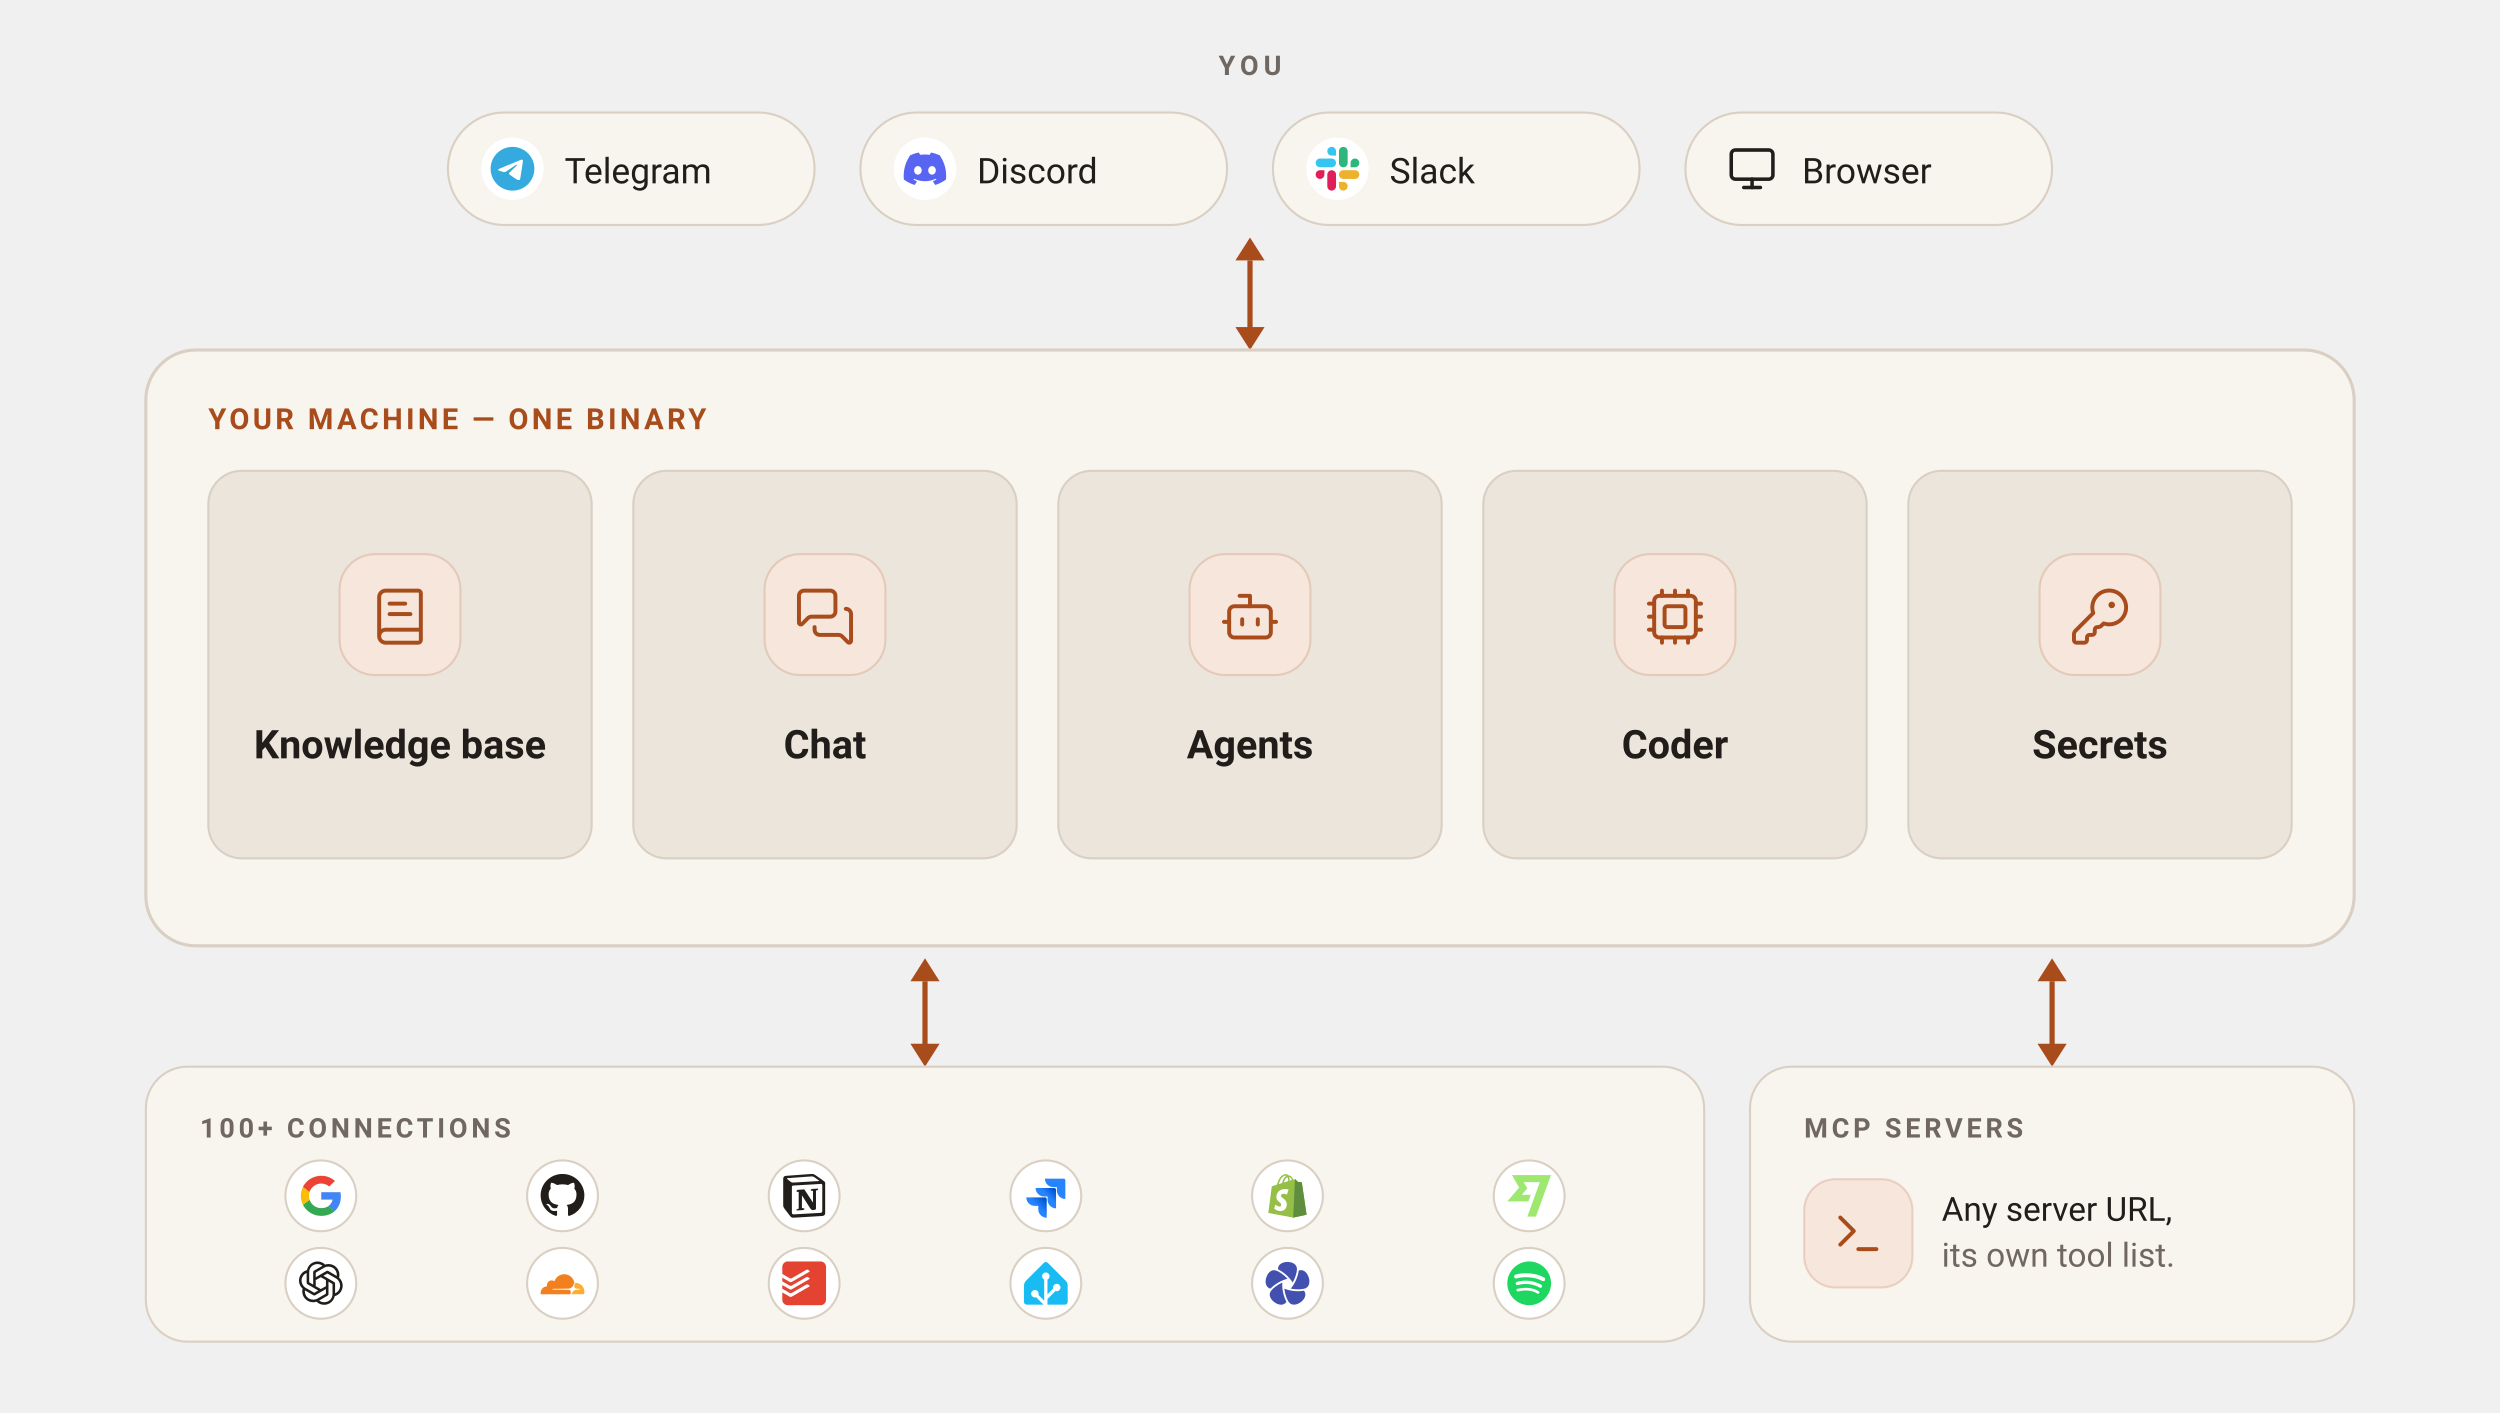
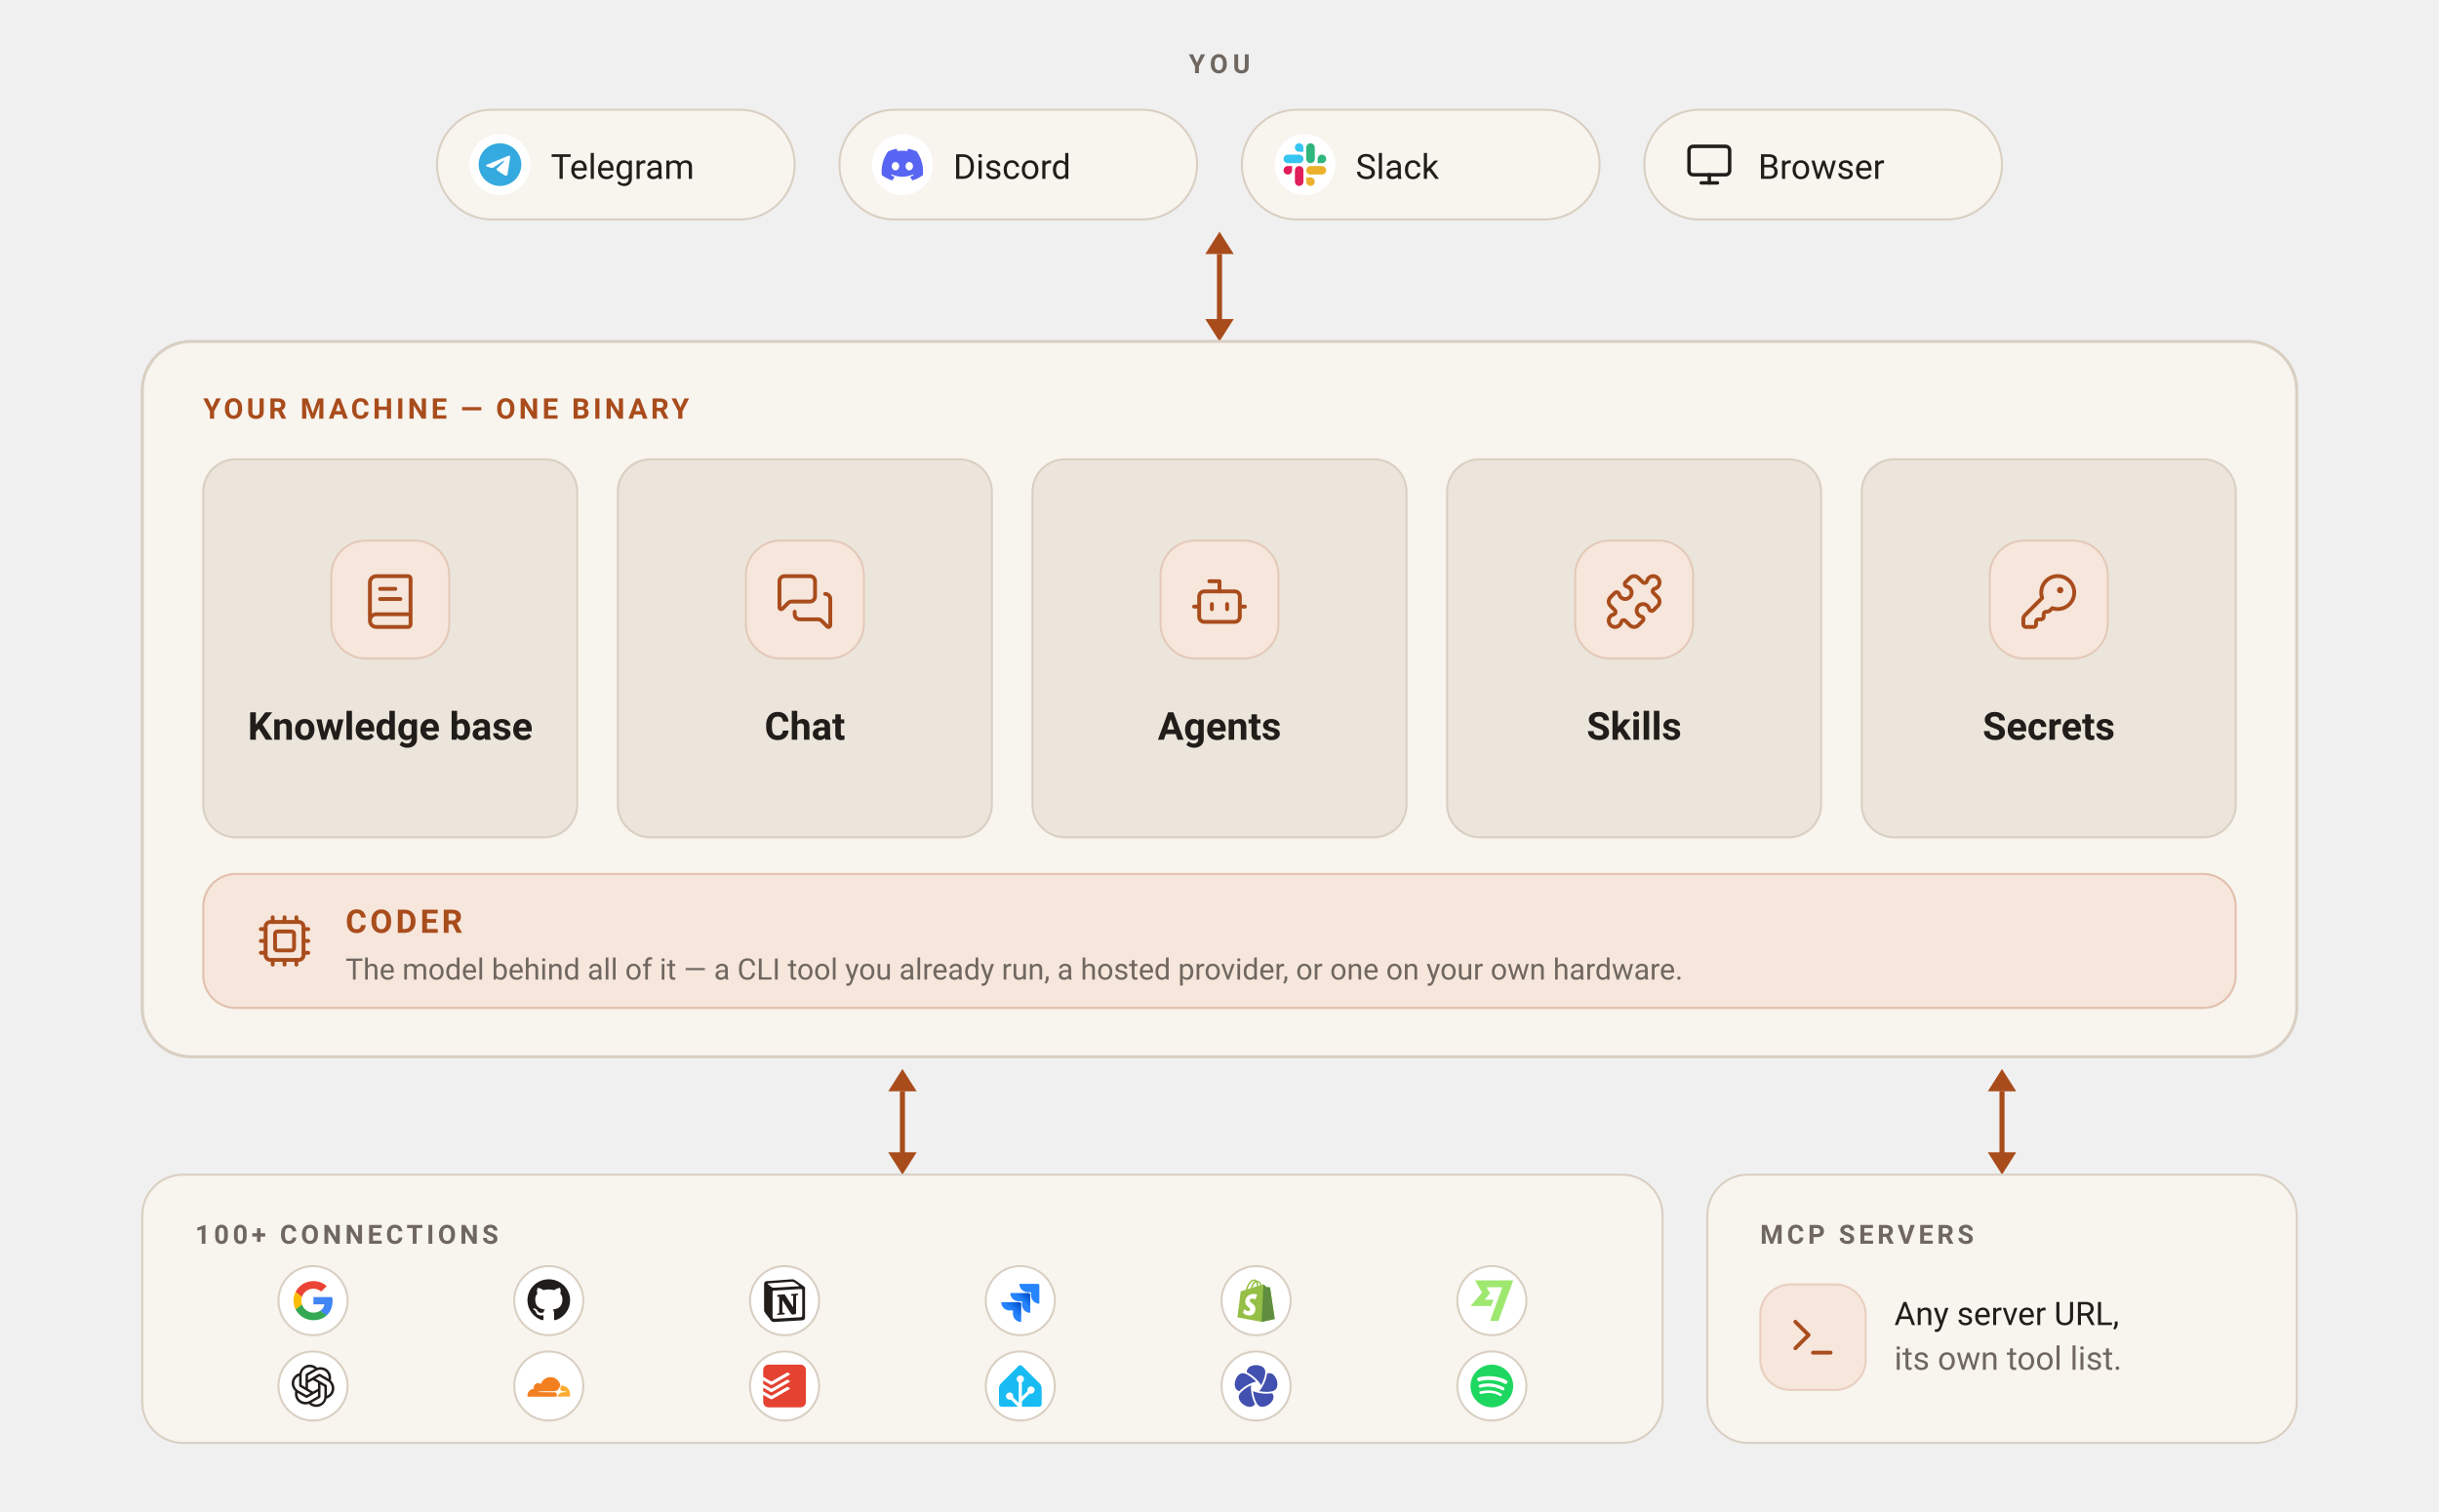
- <svg xmlns="http://www.w3.org/2000/svg" xmlns:xlink="http://www.w3.org/1999/xlink" viewBox="0 0 1200 678" width="1200" height="678" role="img" aria-labelledby="rookery-architecture-telegram-di">
+ <svg xmlns="http://www.w3.org/2000/svg" xmlns:xlink="http://www.w3.org/1999/xlink" viewBox="0 0 1200 744" width="1200" height="744" role="img" aria-labelledby="rookery-architecture-telegram-di">
  <g font-family="ui-sans-serif, system-ui, -apple-system, 'Segoe UI', Roboto, Helvetica, Arial, sans-serif">
    <text x="600" y="36" font-size="13" fill="#6f6760" font-weight="600" text-anchor="middle" letter-spacing="2.4">YOU</text>
    <rect x="215" y="54" width="176" height="54" rx="27.0" fill="#f8f4ee" stroke="#d9cfc2" />
    <circle cx="246" cy="81.0" r="15" fill="#ffffff" />
    <g transform="translate(235.5 70.5) scale(0.042)" color="#211d1a" fill="none">
      <path d="M250 500c138.071 0 250-111.929 250-250S388.071 0 250 0 0 111.929 0 250s111.929 250 250 250z" fill="#34aadf" />
      <path d="M104.047 247.832s125-51.3 168.352-69.364c16.619-7.225 72.977-30.347 72.977-30.347s26.012-10.115 23.844 14.451c-.723 10.116-6.503 45.52-12.283 83.815-8.671 54.191-18.064 113.439-18.064 113.439s-1.445 16.619-13.728 19.509-32.515-10.115-36.127-13.006c-2.891-2.167-54.191-34.682-72.977-50.578-5.058-4.335-10.838-13.005.722-23.121 26.012-23.844 57.081-53.468 75.867-72.254 8.671-8.671 17.341-28.902-18.786-4.336-51.3 35.405-101.878 68.642-101.878 68.642s-11.561 7.225-33.237.722c-21.677-6.502-46.966-15.173-46.966-15.173s-17.34-10.838 12.284-22.399z" fill="#fff" />
    </g>
    <text x="271" y="88" font-size="17" fill="#211d1a">Telegram</text>
    <rect x="413" y="54" width="176" height="54" rx="27.0" fill="#f8f4ee" stroke="#d9cfc2" />
    <circle cx="444" cy="81.0" r="15" fill="#ffffff" />
    <g transform="translate(433.77 73.23) scale(0.02549)" color="#211d1a">
      <path d="m678.27 51.62c90.35 132.84 134.97 282.68 118.29 455.18-.07.73-.45 1.4-1.05 1.84-68.42 50.24-134.71 80.73-200.07 100.95a2.55 2.55 0 0 1 -2.81-.95c-15.1-21.01-28.82-43.16-40.84-66.42-.69-1.37-.06-3.02 1.36-3.56 21.79-8.21 42.51-18.05 62.44-29.7 1.57-.92 1.67-3.17.22-4.25-4.23-3.14-8.42-6.44-12.43-9.74-.75-.61-1.76-.73-2.61-.32-129.39 59.75-271.13 59.75-402.05 0-.85-.38-1.86-.25-2.59.35-4 3.3-8.2 6.57-12.39 9.71-1.45 1.08-1.33 3.33.25 4.25 19.93 11.43 40.65 21.49 62.41 29.74 1.41.54 2.08 2.15 1.38 3.52-11.76 23.29-25.48 45.44-40.86 66.45-.67.85-1.77 1.24-2.81.92-65.05-20.22-131.34-50.71-199.76-100.95-.57-.44-.98-1.14-1.04-1.87-13.94-149.21 14.47-300.29 118.18-455.18.25-.41.63-.73 1.07-.92 51.03-23.42 105.7-40.65 162.84-50.49 1.04-.16 2.08.32 2.62 1.24 7.06 12.5 15.13 28.53 20.59 41.63 60.23-9.2 121.4-9.2 182.89 0 5.46-12.82 13.25-29.13 20.28-41.63a2.47 2.47 0 0 1 2.62-1.24c57.17 9.87 111.84 27.1 162.83 50.49.45.19.82.51 1.04.95zm-339.04 283.7c.63-44.11-31.53-80.61-71.9-80.61-40.04 0-71.89 36.18-71.89 80.61 0 44.42 32.48 80.6 71.89 80.6 40.05 0 71.9-36.18 71.9-80.6zm265.82 0c.63-44.11-31.53-80.61-71.89-80.61-40.05 0-71.9 36.18-71.9 80.61 0 44.42 32.48 80.6 71.9 80.6 40.36 0 71.89-36.18 71.89-80.6z" fill="#5865f2" />
    </g>
    <text x="469" y="88" font-size="17" fill="#211d1a">Discord</text>
    <rect x="611" y="54" width="176" height="54" rx="27.0" fill="#f8f4ee" stroke="#d9cfc2" />
    <circle cx="642" cy="81.0" r="15" fill="#ffffff" />
    <g transform="translate(631.52 70.5) scale(0.00856)" color="#211d1a">
      <g clip-rule="evenodd" fill-rule="evenodd">
        <path d="m897.4 0c-135.3.1-244.8 109.9-244.7 245.2-.1 135.3 109.5 245.1 244.8 245.2h244.8v-245.1c.1-135.3-109.5-245.1-244.9-245.3.1 0 .1 0 0 0m0 654h-652.6c-135.3.1-244.9 109.9-244.8 245.2-.2 135.3 109.4 245.1 244.7 245.3h652.7c135.3-.1 244.9-109.9 244.8-245.2.1-135.4-109.5-245.2-244.8-245.3z" fill="#36c5f0" />
        <path d="m2447.6 899.2c.1-135.3-109.5-245.1-244.8-245.2-135.3.1-244.9 109.9-244.8 245.2v245.3h244.8c135.3-.1 244.9-109.9 244.8-245.3zm-652.7 0v-654c.1-135.2-109.4-245-244.7-245.2-135.3.1-244.9 109.9-244.8 245.2v654c-.2 135.3 109.4 245.1 244.7 245.3 135.3-.1 244.9-109.9 244.8-245.3z" fill="#2eb67d" />
        <path d="m1550.1 2452.5c135.3-.1 244.9-109.9 244.8-245.2.1-135.3-109.5-245.1-244.8-245.2h-244.8v245.2c-.1 135.2 109.5 245 244.8 245.2zm0-654.1h652.7c135.3-.1 244.9-109.9 244.8-245.2.2-135.3-109.4-245.1-244.7-245.3h-652.7c-135.3.1-244.9 109.9-244.8 245.2-.1 135.4 109.4 245.2 244.7 245.3z" fill="#ecb22e" />
        <path d="m0 1553.2c-.1 135.3 109.5 245.1 244.8 245.2 135.3-.1 244.9-109.9 244.8-245.2v-245.2h-244.8c-135.3.1-244.9 109.9-244.8 245.2zm652.7 0v654c-.2 135.3 109.4 245.1 244.7 245.3 135.3-.1 244.9-109.9 244.8-245.2v-653.9c.2-135.3-109.4-245.1-244.7-245.3-135.4 0-244.9 109.8-244.8 245.1 0 0 0 .1 0 0" fill="#e01e5a" />
      </g>
    </g>
    <text x="667" y="88" font-size="17" fill="#211d1a">Slack</text>
    <rect x="809" y="54" width="176" height="54" rx="27.0" fill="#f8f4ee" stroke="#d9cfc2" />
    <g transform="translate(829 69) scale(1)" fill="none" stroke="#211d1a" color="#211d1a" stroke-width="1.700" stroke-linecap="round" stroke-linejoin="round">
      <rect width="20" height="14" x="2" y="3" rx="2" />
      <line x1="8" x2="16" y1="21" y2="21" />
      <line x1="12" x2="12" y1="17" y2="21" />
    </g>
    <text x="865" y="88" font-size="17" fill="#211d1a">Browser</text>
    <path d="M600 125V159" stroke="#a94c1c" stroke-width="2.5" />
    <path d="M593 157l7 11 7 -11z" fill="#a94c1c" />
    <path d="M593 125l7 -11 7 11z" fill="#a94c1c" />
-     <rect x="70" y="168" width="1060" height="286" rx="24" fill="#f8f4ee" stroke="#d9cfc2" stroke-width="1.5" />
+     <rect x="70" y="168" width="1060" height="352" rx="24" fill="#f8f4ee" stroke="#d9cfc2" stroke-width="1.5" />
    <text x="100" y="206" font-size="14" fill="#a94c1c" font-weight="600" letter-spacing="1.6">YOUR MACHINE — ONE BINARY</text>
    <rect x="100" y="226" width="184" height="186" rx="16" fill="#ece5db" stroke="#d9cfc2" />
    <rect x="163" y="266" width="58" height="58" rx="17" fill="#f6e6dc" stroke="#a94c1c" stroke-opacity="0.18" />
    <g transform="translate(177 281) scale(1.25)" fill="none" stroke="#a94c1c" color="#a94c1c" stroke-width="1.520" stroke-linecap="round" stroke-linejoin="round">
      <path d="M4 19.5v-15A2.5 2.5 0 0 1 6.5 2H19a1 1 0 0 1 1 1v18a1 1 0 0 1-1 1H6.5a1 1 0 0 1 0-5H20" />
      <path d="M8 11h8" />
      <path d="M8 7h6" />
    </g>
    <text x="192" y="364" font-size="19" fill="#211d1a" font-weight="600" text-anchor="middle">Knowledge base</text>
    <rect x="304" y="226" width="184" height="186" rx="16" fill="#ece5db" stroke="#d9cfc2" />
    <rect x="367" y="266" width="58" height="58" rx="17" fill="#f6e6dc" stroke="#a94c1c" stroke-opacity="0.18" />
    <g transform="translate(381 281) scale(1.25)" fill="none" stroke="#a94c1c" color="#a94c1c" stroke-width="1.520" stroke-linecap="round" stroke-linejoin="round">
      <path d="M16 10a2 2 0 0 1-2 2H6.828a2 2 0 0 0-1.414.586l-2.202 2.202A.71.71 0 0 1 2 14.286V4a2 2 0 0 1 2-2h10a2 2 0 0 1 2 2z" />
      <path d="M20 9a2 2 0 0 1 2 2v10.286a.71.71 0 0 1-1.212.502l-2.202-2.202A2 2 0 0 0 17.172 19H10a2 2 0 0 1-2-2v-1" />
    </g>
    <text x="396" y="364" font-size="19" fill="#211d1a" font-weight="600" text-anchor="middle">Chat</text>
    <rect x="508" y="226" width="184" height="186" rx="16" fill="#ece5db" stroke="#d9cfc2" />
    <rect x="571" y="266" width="58" height="58" rx="17" fill="#f6e6dc" stroke="#a94c1c" stroke-opacity="0.18" />
    <g transform="translate(585 281) scale(1.25)" fill="none" stroke="#a94c1c" color="#a94c1c" stroke-width="1.520" stroke-linecap="round" stroke-linejoin="round">
      <path d="M12 8V4H8" />
      <rect width="16" height="12" x="4" y="8" rx="2" />
      <path d="M2 14h2" />
      <path d="M20 14h2" />
      <path d="M15 13v2" />
      <path d="M9 13v2" />
    </g>
    <text x="600" y="364" font-size="19" fill="#211d1a" font-weight="600" text-anchor="middle">Agents</text>
    <rect x="712" y="226" width="184" height="186" rx="16" fill="#ece5db" stroke="#d9cfc2" />
    <rect x="775" y="266" width="58" height="58" rx="17" fill="#f6e6dc" stroke="#a94c1c" stroke-opacity="0.18" />
    <g transform="translate(789 281) scale(1.25)" fill="none" stroke="#a94c1c" color="#a94c1c" stroke-width="1.520" stroke-linecap="round" stroke-linejoin="round">
+       <path d="M15.39 4.39a1 1 0 0 0 1.68-.474 2.5 2.5 0 1 1 3.014 3.015 1 1 0 0 0-.474 1.68l1.683 1.682a2.414 2.414 0 0 1 0 3.414L19.61 15.39a1 1 0 0 1-1.68-.474 2.5 2.5 0 1 0-3.014 3.015 1 1 0 0 1 .474 1.68l-1.683 1.682a2.414 2.414 0 0 1-3.414 0L8.61 19.61a1 1 0 0 0-1.68.474 2.5 2.5 0 1 1-3.014-3.015 1 1 0 0 0 .474-1.68l-1.683-1.682a2.414 2.414 0 0 1 0-3.414L4.39 8.61a1 1 0 0 1 1.68.474 2.5 2.5 0 1 0 3.014-3.015 1 1 0 0 1-.474-1.68l1.683-1.682a2.414 2.414 0 0 1 3.414 0z" />
+     </g>
+     <text x="804" y="364" font-size="19" fill="#211d1a" font-weight="600" text-anchor="middle">Skills</text>
+     <rect x="916" y="226" width="184" height="186" rx="16" fill="#ece5db" stroke="#d9cfc2" />
+     <rect x="979" y="266" width="58" height="58" rx="17" fill="#f6e6dc" stroke="#a94c1c" stroke-opacity="0.18" />
+     <g transform="translate(993 281) scale(1.25)" fill="none" stroke="#a94c1c" color="#a94c1c" stroke-width="1.520" stroke-linecap="round" stroke-linejoin="round">
+       <path d="M2.586 17.414A2 2 0 0 0 2 18.828V21a1 1 0 0 0 1 1h3a1 1 0 0 0 1-1v-1a1 1 0 0 1 1-1h1a1 1 0 0 0 1-1v-1a1 1 0 0 1 1-1h.172a2 2 0 0 0 1.414-.586l.814-.814a6.5 6.5 0 1 0-4-4z" />
+       <circle cx="16.5" cy="7.5" r=".5" fill="currentColor" />
+     </g>
+     <text x="1008" y="364" font-size="19" fill="#211d1a" font-weight="600" text-anchor="middle">Secrets</text>
+     <rect x="100" y="430" width="1000" height="66" rx="16" fill="#f6e6dc" stroke="#a94c1c" stroke-opacity="0.28" />
+     <g transform="translate(126 449) scale(1.1667)" fill="none" stroke="#a94c1c" color="#a94c1c" stroke-width="1.629" stroke-linecap="round" stroke-linejoin="round">
      <path d="M12 20v2" />
      <path d="M12 2v2" />
      <path d="M17 20v2" />
      <path d="M17 2v2" />
      <path d="M2 12h2" />
      <path d="M2 17h2" />
      <path d="M2 7h2" />
      <path d="M20 12h2" />
      <path d="M20 17h2" />
      <path d="M20 7h2" />
      <path d="M7 20v2" />
      <path d="M7 2v2" />
      <rect x="4" y="4" width="16" height="16" rx="2" />
      <rect x="8" y="8" width="8" height="8" rx="1" />
    </g>
-     <text x="804" y="364" font-size="19" fill="#211d1a" font-weight="600" text-anchor="middle">Coder</text>
-     <rect x="916" y="226" width="184" height="186" rx="16" fill="#ece5db" stroke="#d9cfc2" />
-     <rect x="979" y="266" width="58" height="58" rx="17" fill="#f6e6dc" stroke="#a94c1c" stroke-opacity="0.18" />
-     <g transform="translate(993 281) scale(1.25)" fill="none" stroke="#a94c1c" color="#a94c1c" stroke-width="1.520" stroke-linecap="round" stroke-linejoin="round">
-       <path d="M2.586 17.414A2 2 0 0 0 2 18.828V21a1 1 0 0 0 1 1h3a1 1 0 0 0 1-1v-1a1 1 0 0 1 1-1h1a1 1 0 0 0 1-1v-1a1 1 0 0 1 1-1h.172a2 2 0 0 0 1.414-.586l.814-.814a6.5 6.5 0 1 0-4-4z" />
-       <circle cx="16.5" cy="7.5" r=".5" fill="currentColor" />
-     </g>
-     <text x="1008" y="364" font-size="19" fill="#211d1a" font-weight="600" text-anchor="middle">Secrets</text>
-     <path d="M444 471V503" stroke="#a94c1c" stroke-width="2.5" />
-     <path d="M437 501l7 11 7 -11z" fill="#a94c1c" />
-     <path d="M437 471l7 -11 7 11z" fill="#a94c1c" />
-     <path d="M985 471V503" stroke="#a94c1c" stroke-width="2.5" />
-     <path d="M978 501l7 11 7 -11z" fill="#a94c1c" />
-     <path d="M978 471l7 -11 7 11z" fill="#a94c1c" />
-     <rect x="70" y="512" width="748" height="132" rx="20" fill="#f8f4ee" stroke="#d9cfc2" />
-     <text x="96" y="546" font-size="13" fill="#6f6760" font-weight="600" letter-spacing="1.8">100+ CONNECTIONS</text>
-     <circle cx="154" cy="574" r="17" fill="#ffffff" stroke="#d9cfc2" />
-     <g transform="translate(143.5 563.5) scale(0.875)" color="#211d1a">
+     <text x="170" y="459" font-size="16" fill="#a94c1c" font-weight="600" letter-spacing="1.6">CODER</text>
+     <text x="170" y="482" font-size="14.5" fill="#6f6760">The model behind all of it — a CLI tool you already run, a hosted provider, or one on your own hardware.</text>
+     <path d="M444 537V569" stroke="#a94c1c" stroke-width="2.5" />
+     <path d="M437 567l7 11 7 -11z" fill="#a94c1c" />
+     <path d="M437 537l7 -11 7 11z" fill="#a94c1c" />
+     <path d="M985 537V569" stroke="#a94c1c" stroke-width="2.5" />
+     <path d="M978 567l7 11 7 -11z" fill="#a94c1c" />
+     <path d="M978 537l7 -11 7 11z" fill="#a94c1c" />
+     <rect x="70" y="578" width="748" height="132" rx="20" fill="#f8f4ee" stroke="#d9cfc2" />
+     <text x="96" y="612" font-size="13" fill="#6f6760" font-weight="600" letter-spacing="1.8">100+ CONNECTIONS</text>
+     <circle cx="154" cy="640" r="17" fill="#ffffff" stroke="#d9cfc2" />
+     <g transform="translate(143.5 629.5) scale(0.875)" color="#211d1a">
      <path d="M23 12.245c0-.905-.075-1.565-.236-2.25h-10.54v4.083h6.186c-.124 1.014-.797 2.542-2.294 3.569l-.021.136 3.332 2.53.23.022C21.779 18.417 23 15.593 23 12.245z" fill="#4285F4" />
      <path d="M12.225 23c3.03 0 5.574-.978 7.433-2.665l-3.542-2.688c-.948.648-2.22 1.1-3.891 1.1a6.745 6.745 0 01-6.386-4.572l-.132.011-3.465 2.628-.045.124C4.043 20.531 7.835 23 12.225 23z" fill="#34A853" />
      <path d="M5.84 14.175A6.65 6.65 0 015.463 12c0-.758.138-1.491.361-2.175l-.006-.147-3.508-2.67-.115.054A10.831 10.831 0 001 12c0 1.772.436 3.447 1.197 4.938l3.642-2.763z" fill="#FBBC05" />
      <path d="M12.225 5.253c2.108 0 3.529.892 4.34 1.638l3.167-3.031C17.787 2.088 15.255 1 12.225 1 7.834 1 4.043 3.469 2.197 7.062l3.63 2.763a6.77 6.77 0 016.398-4.572z" fill="#EB4335" />
    </g>
-     <circle cx="270" cy="574" r="17" fill="#ffffff" stroke="#d9cfc2" />
-     <g transform="translate(259.5 563.5) scale(0.875)" color="#211d1a" fill="currentColor" fill-rule="evenodd">
+     <circle cx="270" cy="640" r="17" fill="#ffffff" stroke="#d9cfc2" />
+     <g transform="translate(259.5 629.5) scale(0.875)" color="#211d1a" fill="currentColor" fill-rule="evenodd">
      <path d="M12 0c6.63 0 12 5.276 12 11.79-.001 5.067-3.29 9.567-8.175 11.187-.6.118-.825-.25-.825-.56 0-.398.015-1.665.015-3.242 0-1.105-.375-1.813-.81-2.181 2.67-.295 5.475-1.297 5.475-5.822 0-1.297-.465-2.344-1.23-3.169.12-.295.54-1.503-.12-3.125 0 0-1.005-.324-3.3 1.209a11.32 11.32 0 00-3-.398c-1.02 0-2.04.133-3 .398-2.295-1.518-3.3-1.209-3.3-1.209-.66 1.622-.24 2.83-.12 3.125-.765.825-1.23 1.887-1.23 3.169 0 4.51 2.79 5.527 5.46 5.822-.345.294-.66.81-.765 1.577-.69.31-2.415.81-3.495-.973-.225-.354-.9-1.223-1.845-1.209-1.005.015-.405.56.015.781.51.28 1.095 1.327 1.23 1.666.24.663 1.02 1.93 4.035 1.385 0 .988.015 1.916.015 2.196 0 .31-.225.664-.825.56C3.303 21.374-.003 16.867 0 11.791 0 5.276 5.37 0 12 0z" />
    </g>
-     <circle cx="386" cy="574" r="17" fill="#ffffff" stroke="#d9cfc2" />
-     <g transform="translate(375.5 563.5) scale(0.875)" color="#211d1a" fill="currentColor" fill-rule="evenodd">
+     <circle cx="386" cy="640" r="17" fill="#ffffff" stroke="#d9cfc2" />
+     <g transform="translate(375.5 629.5) scale(0.875)" color="#211d1a" fill="currentColor" fill-rule="evenodd">
      <path clip-rule="evenodd" d="M15.257.055l-13.31.98C.874 1.128.5 1.83.5 2.667v14.559c0 .654.233 1.213.794 1.96l3.129 4.06c.513.653.98.794 1.962.745l15.457-.932c1.307-.093 1.681-.7 1.681-1.727V4.954c0-.53-.21-.684-.829-1.135l-.106-.078L18.34.755c-1.027-.746-1.45-.84-3.083-.7zm-8.521 4.63c-1.263.086-1.549.105-2.266-.477L2.647 2.76c-.186-.187-.092-.42.375-.466l12.796-.933c1.074-.094 1.634.28 2.054.606l2.195 1.587c.093.047.326.326.047.326l-13.216.794-.162.01zM5.263 21.193V7.287c0-.606.187-.886.748-.933l15.176-.886c.515-.047.748.28.748.886v13.81c0 .609-.093 1.122-.934 1.168l-14.523.84c-.842.047-1.215-.232-1.215-.98zm14.338-13.16c.093.422 0 .842-.422.89l-.699.139v10.264c-.608.327-1.168.513-1.635.513-.747 0-.934-.232-1.495-.932l-4.576-7.185v6.952l1.448.327s0 .84-1.169.84l-3.221.186c-.094-.187 0-.654.327-.747l.84-.232V9.853L7.832 9.76c-.093-.42.14-1.026.794-1.073l3.456-.232 4.763 7.279v-6.44l-1.214-.14c-.094-.513.28-.887.747-.933l3.223-.187z" />
    </g>
-     <circle cx="502" cy="574" r="17" fill="#ffffff" stroke="#d9cfc2" />
-     <g transform="translate(492.62 565.75) scale(0.07344)" color="#211d1a">
+     <circle cx="502" cy="640" r="17" fill="#ffffff" stroke="#d9cfc2" />
+     <g transform="translate(492.62 631.75) scale(0.07344)" color="#211d1a">
      <linearGradient id="jira-a">
        <stop offset=".18" stop-color="#0052cc" />
        <stop offset="1" stop-color="#2684ff" />
      </linearGradient>
      <linearGradient id="jira-b" x1="98.031%" x2="58.888%" xlink:href="#jira-a" y1=".161%" y2="40.766%" />
      <linearGradient id="jira-c" x1="100.665%" x2="55.402%" xlink:href="#jira-a" y1=".455%" y2="44.727%" />
      <path d="M244.658 0H121.707a55.502 55.502 0 0 0 55.502 55.502h22.649V77.37c.02 30.625 24.841 55.447 55.466 55.467V10.666C255.324 4.777 250.55 0 244.658 0z" fill="#2684ff" />
      <path d="M183.822 61.262H60.872c.019 30.625 24.84 55.447 55.466 55.467h22.649v21.938c.039 30.625 24.877 55.43 55.502 55.43V71.93c0-5.891-4.776-10.667-10.667-10.667z" fill="url(#jira-b)" />
      <path d="M122.951 122.489H0c0 30.653 24.85 55.502 55.502 55.502h22.72v21.867c.02 30.597 24.798 55.408 55.396 55.466V133.156c0-5.891-4.776-10.667-10.667-10.667z" fill="url(#jira-c)" />
    </g>
-     <circle cx="618" cy="574" r="17" fill="#ffffff" stroke="#d9cfc2" />
-     <g transform="translate(608.79 563.5) scale(0.07192)" color="#211d1a">
+     <circle cx="618" cy="640" r="17" fill="#ffffff" stroke="#d9cfc2" />
+     <g transform="translate(608.79 629.5) scale(0.07192)" color="#211d1a">
      <path d="M223.774 57.34c-.201-1.46-1.48-2.268-2.537-2.357-1.055-.088-23.383-1.743-23.383-1.743s-15.507-15.395-17.209-17.099c-1.703-1.703-5.029-1.185-6.32-.805-.19.056-3.388 1.043-8.678 2.68-5.18-14.906-14.322-28.604-30.405-28.604-.444 0-.901.018-1.358.044C129.31 3.407 123.644.779 118.75.779c-37.465 0-55.364 46.835-60.976 70.635-14.558 4.511-24.9 7.718-26.221 8.133-8.126 2.549-8.383 2.805-9.45 10.462C21.3 95.806.038 260.235.038 260.235l165.678 31.042 89.77-19.42S223.973 58.8 223.775 57.34zM156.49 40.848l-14.019 4.339c.005-.988.01-1.96.01-3.023 0-9.264-1.286-16.723-3.349-22.636 8.287 1.04 13.806 10.469 17.358 21.32zm-27.638-19.483c2.304 5.773 3.802 14.058 3.802 25.238 0 .572-.005 1.095-.01 1.624-9.117 2.824-19.024 5.89-28.953 8.966 5.575-21.516 16.025-31.908 25.161-35.828zm-11.131-10.537c1.617 0 3.246.549 4.805 1.622-12.007 5.65-24.877 19.88-30.312 48.297l-22.886 7.088C75.694 46.16 90.81 10.828 117.72 10.828z" fill="#95BF46" />
      <path d="M221.237 54.983c-1.055-.088-23.383-1.743-23.383-1.743s-15.507-15.395-17.209-17.099c-.637-.634-1.496-.959-2.394-1.099l-12.527 256.233 89.762-19.418S223.972 58.8 223.774 57.34c-.201-1.46-1.48-2.268-2.537-2.357" fill="#5E8E3E" />
      <path d="M135.242 104.585l-11.069 32.926s-9.698-5.176-21.586-5.176c-17.428 0-18.305 10.937-18.305 13.693 0 15.038 39.2 20.8 39.2 56.024 0 27.713-17.577 45.558-41.277 45.558-28.44 0-42.984-17.7-42.984-17.7l7.615-25.16s14.95 12.835 27.565 12.835c8.243 0 11.596-6.49 11.596-11.232 0-19.616-32.16-20.491-32.16-52.724 0-27.129 19.472-53.382 58.778-53.382 15.145 0 22.627 4.338 22.627 4.338" fill="#FFF" />
    </g>
-     <circle cx="734" cy="574" r="17" fill="#ffffff" stroke="#d9cfc2" />
-     <g transform="translate(723.5 563.5) scale(0.875)" color="#211d1a">
+     <circle cx="734" cy="640" r="17" fill="#ffffff" stroke="#d9cfc2" />
+     <g transform="translate(723.5 629.5) scale(0.875)" color="#211d1a">
      <path fill="#9FE870" d="M6.488 7.469 0 15.05h11.585l1.301-3.576H7.922l3.033-3.507.01-.092L8.993 4.48h8.873l-6.878 18.925h4.706L24 .595H2.543l3.945 6.874Z" />
    </g>
-     <circle cx="154" cy="616" r="17" fill="#ffffff" stroke="#d9cfc2" />
-     <g transform="translate(143.5 605.5) scale(0.875)" color="#211d1a" fill="currentColor" fill-rule="evenodd">
+     <circle cx="154" cy="682" r="17" fill="#ffffff" stroke="#d9cfc2" />
+     <g transform="translate(143.5 671.5) scale(0.875)" color="#211d1a" fill="currentColor" fill-rule="evenodd">
      <path d="M9.205 8.658v-2.26c0-.19.072-.333.238-.428l4.543-2.616c.619-.357 1.356-.523 2.117-.523 2.854 0 4.662 2.212 4.662 4.566 0 .167 0 .357-.024.547l-4.71-2.759a.797.797 0 00-.856 0l-5.97 3.473zm10.609 8.8V12.06c0-.333-.143-.57-.429-.737l-5.97-3.473 1.95-1.118a.433.433 0 01.476 0l4.543 2.617c1.309.76 2.189 2.378 2.189 3.948 0 1.808-1.07 3.473-2.76 4.163zM7.802 12.703l-1.95-1.142c-.167-.095-.239-.238-.239-.428V5.899c0-2.545 1.95-4.472 4.591-4.472 1 0 1.927.333 2.712.928L8.23 5.067c-.285.166-.428.404-.428.737v6.898zM12 15.128l-2.795-1.57v-3.33L12 8.658l2.795 1.57v3.33L12 15.128zm1.796 7.23c-1 0-1.927-.332-2.712-.927l4.686-2.712c.285-.166.428-.404.428-.737v-6.898l1.974 1.142c.167.095.238.238.238.428v5.233c0 2.545-1.974 4.472-4.614 4.472zm-5.637-5.303l-4.544-2.617c-1.308-.761-2.188-2.378-2.188-3.948A4.482 4.482 0 014.21 6.327v5.423c0 .333.143.571.428.738l5.947 3.449-1.95 1.118a.432.432 0 01-.476 0zm-.262 3.9c-2.688 0-4.662-2.021-4.662-4.519 0-.19.024-.38.047-.57l4.686 2.71c.286.167.571.167.856 0l5.97-3.448v2.26c0 .19-.07.333-.237.428l-4.543 2.616c-.619.357-1.356.523-2.117.523zm5.899 2.83a5.947 5.947 0 005.827-4.756C22.287 18.339 24 15.84 24 13.296c0-1.665-.713-3.282-1.998-4.448.119-.5.19-.999.19-1.498 0-3.401-2.759-5.947-5.946-5.947-.642 0-1.26.095-1.88.31A5.962 5.962 0 0010.205 0a5.947 5.947 0 00-5.827 4.757C1.713 5.447 0 7.945 0 10.49c0 1.666.713 3.283 1.998 4.448-.119.5-.19 1-.19 1.499 0 3.401 2.759 5.946 5.946 5.946.642 0 1.26-.095 1.88-.309a5.96 5.96 0 004.162 1.713z" />
    </g>
-     <circle cx="270" cy="616" r="17" fill="#ffffff" stroke="#d9cfc2" />
-     <g transform="translate(259.5 605.5) scale(0.875)" color="#211d1a">
+     <circle cx="270" cy="682" r="17" fill="#ffffff" stroke="#d9cfc2" />
+     <g transform="translate(259.5 671.5) scale(0.875)" color="#211d1a">
      <path d="M16.493 17.4c.135-.52.08-.983-.161-1.338-.215-.328-.592-.519-1.05-.519l-8.663-.109a.148.148 0 01-.135-.082c-.027-.054-.027-.109-.027-.163.027-.082.108-.164.189-.164l8.744-.11c1.05-.054 2.153-.9 2.556-1.937l.511-1.31c.027-.055.027-.11.027-.164C17.92 8.91 15.66 7 12.942 7c-2.503 0-4.628 1.638-5.381 3.903a2.432 2.432 0 00-1.803-.491c-1.21.109-2.153 1.092-2.287 2.32-.027.328 0 .628.054.9C1.56 13.688 0 15.326 0 17.319c0 .19.027.355.027.545 0 .082.08.137.161.137h15.983c.08 0 .188-.055.215-.164l.107-.437" fill="#F38020" />
      <path d="M19.238 11.75h-.242c-.054 0-.108.054-.135.109l-.35 1.2c-.134.52-.08.983.162 1.338.215.328.592.518 1.05.518l1.855.11c.054 0 .108.027.135.082.027.054.027.109.027.163-.027.082-.108.164-.188.164l-1.91.11c-1.05.054-2.153.9-2.557 1.937l-.134.355c-.027.055.026.137.107.137h6.592c.081 0 .162-.055.162-.137.107-.41.188-.846.188-1.31-.027-2.62-2.153-4.777-4.762-4.777" fill="#FCAD32" />
    </g>
-     <circle cx="386" cy="616" r="17" fill="#ffffff" stroke="#d9cfc2" />
-     <g transform="translate(375.5 605.5) scale(0.875)" color="#211d1a">
+     <circle cx="386" cy="682" r="17" fill="#ffffff" stroke="#d9cfc2" />
+     <g transform="translate(375.5 671.5) scale(0.875)" color="#211d1a">
      <path fill="#E44332" d="M21 0H3C1.35 0 0 1.35 0 3v3.858s3.854 2.24 4.098 2.38c.31.18.694.177 1.004 0 .26-.147 8.02-4.608 8.136-4.675.279-.161.58-.107.748-.01.164.097.606.348.84.48.232.134.221.502.013.622l-9.712 5.59c-.346.2-.69.204-1.048.002C3.478 10.907.998 9.463 0 8.882v2.02l4.098 2.38c.31.18.694.177 1.004 0 .26-.147 8.02-4.609 8.136-4.676.279-.16.58-.106.748-.008.164.096.606.347.84.48.232.133.221.5.013.62-.208.121-9.288 5.346-9.712 5.59-.346.2-.69.205-1.048.002C3.478 14.951.998 13.506 0 12.926v2.02l4.098 2.38c.31.18.694.177 1.004 0 .26-.147 8.02-4.609 8.136-4.676.279-.16.58-.106.748-.009.164.097.606.348.84.48.232.133.221.502.013.622l-9.712 5.59c-.346.199-.69.204-1.048.001C3.478 18.994.998 17.55 0 16.97V21c0 1.65 1.35 3 3 3h18c1.65 0 3-1.35 3-3V3c0-1.65-1.35-3-3-3z" />
    </g>
-     <circle cx="502" cy="616" r="17" fill="#ffffff" stroke="#d9cfc2" />
-     <g transform="translate(491.5 605.5) scale(0.875)" color="#211d1a">
+     <circle cx="502" cy="682" r="17" fill="#ffffff" stroke="#d9cfc2" />
+     <g transform="translate(491.5 671.5) scale(0.875)" color="#211d1a">
      <path fill="#18BCF2" d="M22.939 10.627 13.061.749a1.505 1.505 0 0 0-2.121 0l-9.879 9.878C.478 11.21 0 12.363 0 13.187v9c0 .826.675 1.5 1.5 1.5h9.227l-4.063-4.062a2.034 2.034 0 0 1-.664.113c-1.13 0-2.05-.92-2.05-2.05s.92-2.05 2.05-2.05 2.05.92 2.05 2.05c0 .233-.041.456-.113.665l3.163 3.163V9.928a2.05 2.05 0 0 1-1.15-1.84c0-1.13.92-2.05 2.05-2.05s2.05.92 2.05 2.05a2.05 2.05 0 0 1-1.15 1.84v8.127l3.146-3.146A2.051 2.051 0 0 1 18 12.239c1.13 0 2.05.92 2.05 2.05s-.92 2.05-2.05 2.05c-.25 0-.488-.047-.709-.13L12.9 20.602v3.088h9.6c.825 0 1.5-.675 1.5-1.5v-9c0-.825-.477-1.977-1.061-2.561z" />
    </g>
-     <circle cx="618" cy="616" r="17" fill="#ffffff" stroke="#d9cfc2" />
-     <g transform="translate(607.5 605.5) scale(0.875)" color="#211d1a">
+     <circle cx="618" cy="682" r="17" fill="#ffffff" stroke="#d9cfc2" />
+     <g transform="translate(607.5 671.5) scale(0.875)" color="#211d1a">
      <path fill="#4250AF" d="M11.986.27c-2.409 0-5.207 1.091-5.207 3.895v.152c1.343.597 2.935 1.663 4.412 2.971 1.571 1.391 2.837 2.882 3.652 4.287 1.4-2.503 2.336-5.478 2.348-7.373V4.164c0-2.804-2.796-3.895-5.205-3.895m7.512 4.49c-.378-.008-.775.05-1.191.185-.037.012-.086.028-.144.047-.152 1.461-.676 3.304-1.463 5.113-.837 1.924-1.863 3.59-2.947 4.799 2.813.558 5.931.527 7.736-.047.013-.004.025-.006.035-.01 2.667-.867 2.84-3.864 2.096-6.154-.628-1.933-2.081-3.89-4.121-3.934m-14.996.039C2.462 4.842 1.009 6.797.381 8.73c-.744 2.291-.571 5.288 2.096 6.154l.144.047c.982-1.093 2.487-2.276 4.188-3.277 1.809-1.065 3.619-1.808 5.207-2.148-1.948-2.105-4.488-3.913-6.287-4.51l-.035-.012c-.417-.135-.814-.194-1.191-.186m4.672 6.758c-2.604 1.202-5.109 3.06-6.232 4.586l-.021.029c-1.648 2.268-.027 4.795 1.922 6.211 1.949 1.416 4.852 2.176 6.5-.092.023-.031.054-.071.09-.121-.736-1.272-1.396-3.072-1.822-4.998-.453-2.049-.602-4-.436-5.615m1.072 3.338c.339 2.848 1.331 5.804 2.436 7.344l.021.029c1.648 2.268 4.551 1.508 6.5.092 1.949-1.416 3.57-3.943 1.922-6.211-.023-.031-.052-.073-.088-.123-1.437.307-3.352.379-5.316.189-2.089-.202-3.99-.662-5.475-1.32" />
    </g>
-     <circle cx="734" cy="616" r="17" fill="#ffffff" stroke="#d9cfc2" />
-     <g transform="translate(723.5 605.5) scale(0.875)" color="#211d1a">
+     <circle cx="734" cy="682" r="17" fill="#ffffff" stroke="#d9cfc2" />
+     <g transform="translate(723.5 671.5) scale(0.875)" color="#211d1a">
      <path fill="#1ED760" d="M12 0C5.4 0 0 5.4 0 12s5.4 12 12 12 12-5.4 12-12S18.66 0 12 0zm5.521 17.34c-.24.359-.66.48-1.021.24-2.82-1.74-6.36-2.101-10.561-1.141-.418.122-.779-.179-.899-.539-.12-.421.18-.78.54-.9 4.56-1.021 8.52-.6 11.64 1.32.42.18.479.659.301 1.02zm1.44-3.3c-.301.42-.841.6-1.262.3-3.239-1.98-8.159-2.58-11.939-1.38-.479.12-1.02-.12-1.14-.6-.12-.48.12-1.021.6-1.141C9.6 9.9 15 10.561 18.72 12.84c.361.181.54.78.241 1.2zm.12-3.36C15.24 8.4 8.82 8.16 5.16 9.301c-.6.179-1.2-.181-1.38-.721-.18-.601.18-1.2.72-1.381 4.26-1.26 11.28-1.02 15.721 1.621.539.3.719 1.02.419 1.56-.299.421-1.02.599-1.559.3z" />
    </g>
-     <rect x="840" y="512" width="290" height="132" rx="20" fill="#f8f4ee" stroke="#d9cfc2" />
-     <text x="866" y="546" font-size="13" fill="#6f6760" font-weight="600" letter-spacing="1.8">MCP SERVERS</text>
-     <rect x="866" y="566" width="52" height="52" rx="15" fill="#f6e6dc" stroke="#a94c1c" stroke-opacity="0.18" />
-     <g transform="translate(879 579) scale(1.0833)" fill="none" stroke="#a94c1c" color="#a94c1c" stroke-width="1.754" stroke-linecap="round" stroke-linejoin="round">
+     <rect x="840" y="578" width="290" height="132" rx="20" fill="#f8f4ee" stroke="#d9cfc2" />
+     <text x="866" y="612" font-size="13" fill="#6f6760" font-weight="600" letter-spacing="1.8">MCP SERVERS</text>
+     <rect x="866" y="632" width="52" height="52" rx="15" fill="#f6e6dc" stroke="#a94c1c" stroke-opacity="0.18" />
+     <g transform="translate(879 645) scale(1.0833)" fill="none" stroke="#a94c1c" color="#a94c1c" stroke-width="1.754" stroke-linecap="round" stroke-linejoin="round">
      <path d="M12 19h8" />
      <path d="m4 17 6-6-6-6" />
    </g>
-     <text x="932" y="586" font-size="16" fill="#211d1a">Any server URL,</text>
-     <text x="932" y="608" font-size="16" fill="#6f6760">its own tool list.</text>
+     <text x="932" y="652" font-size="16" fill="#211d1a">Any server URL,</text>
+     <text x="932" y="674" font-size="16" fill="#6f6760">its own tool list.</text>
  </g>
</svg>
